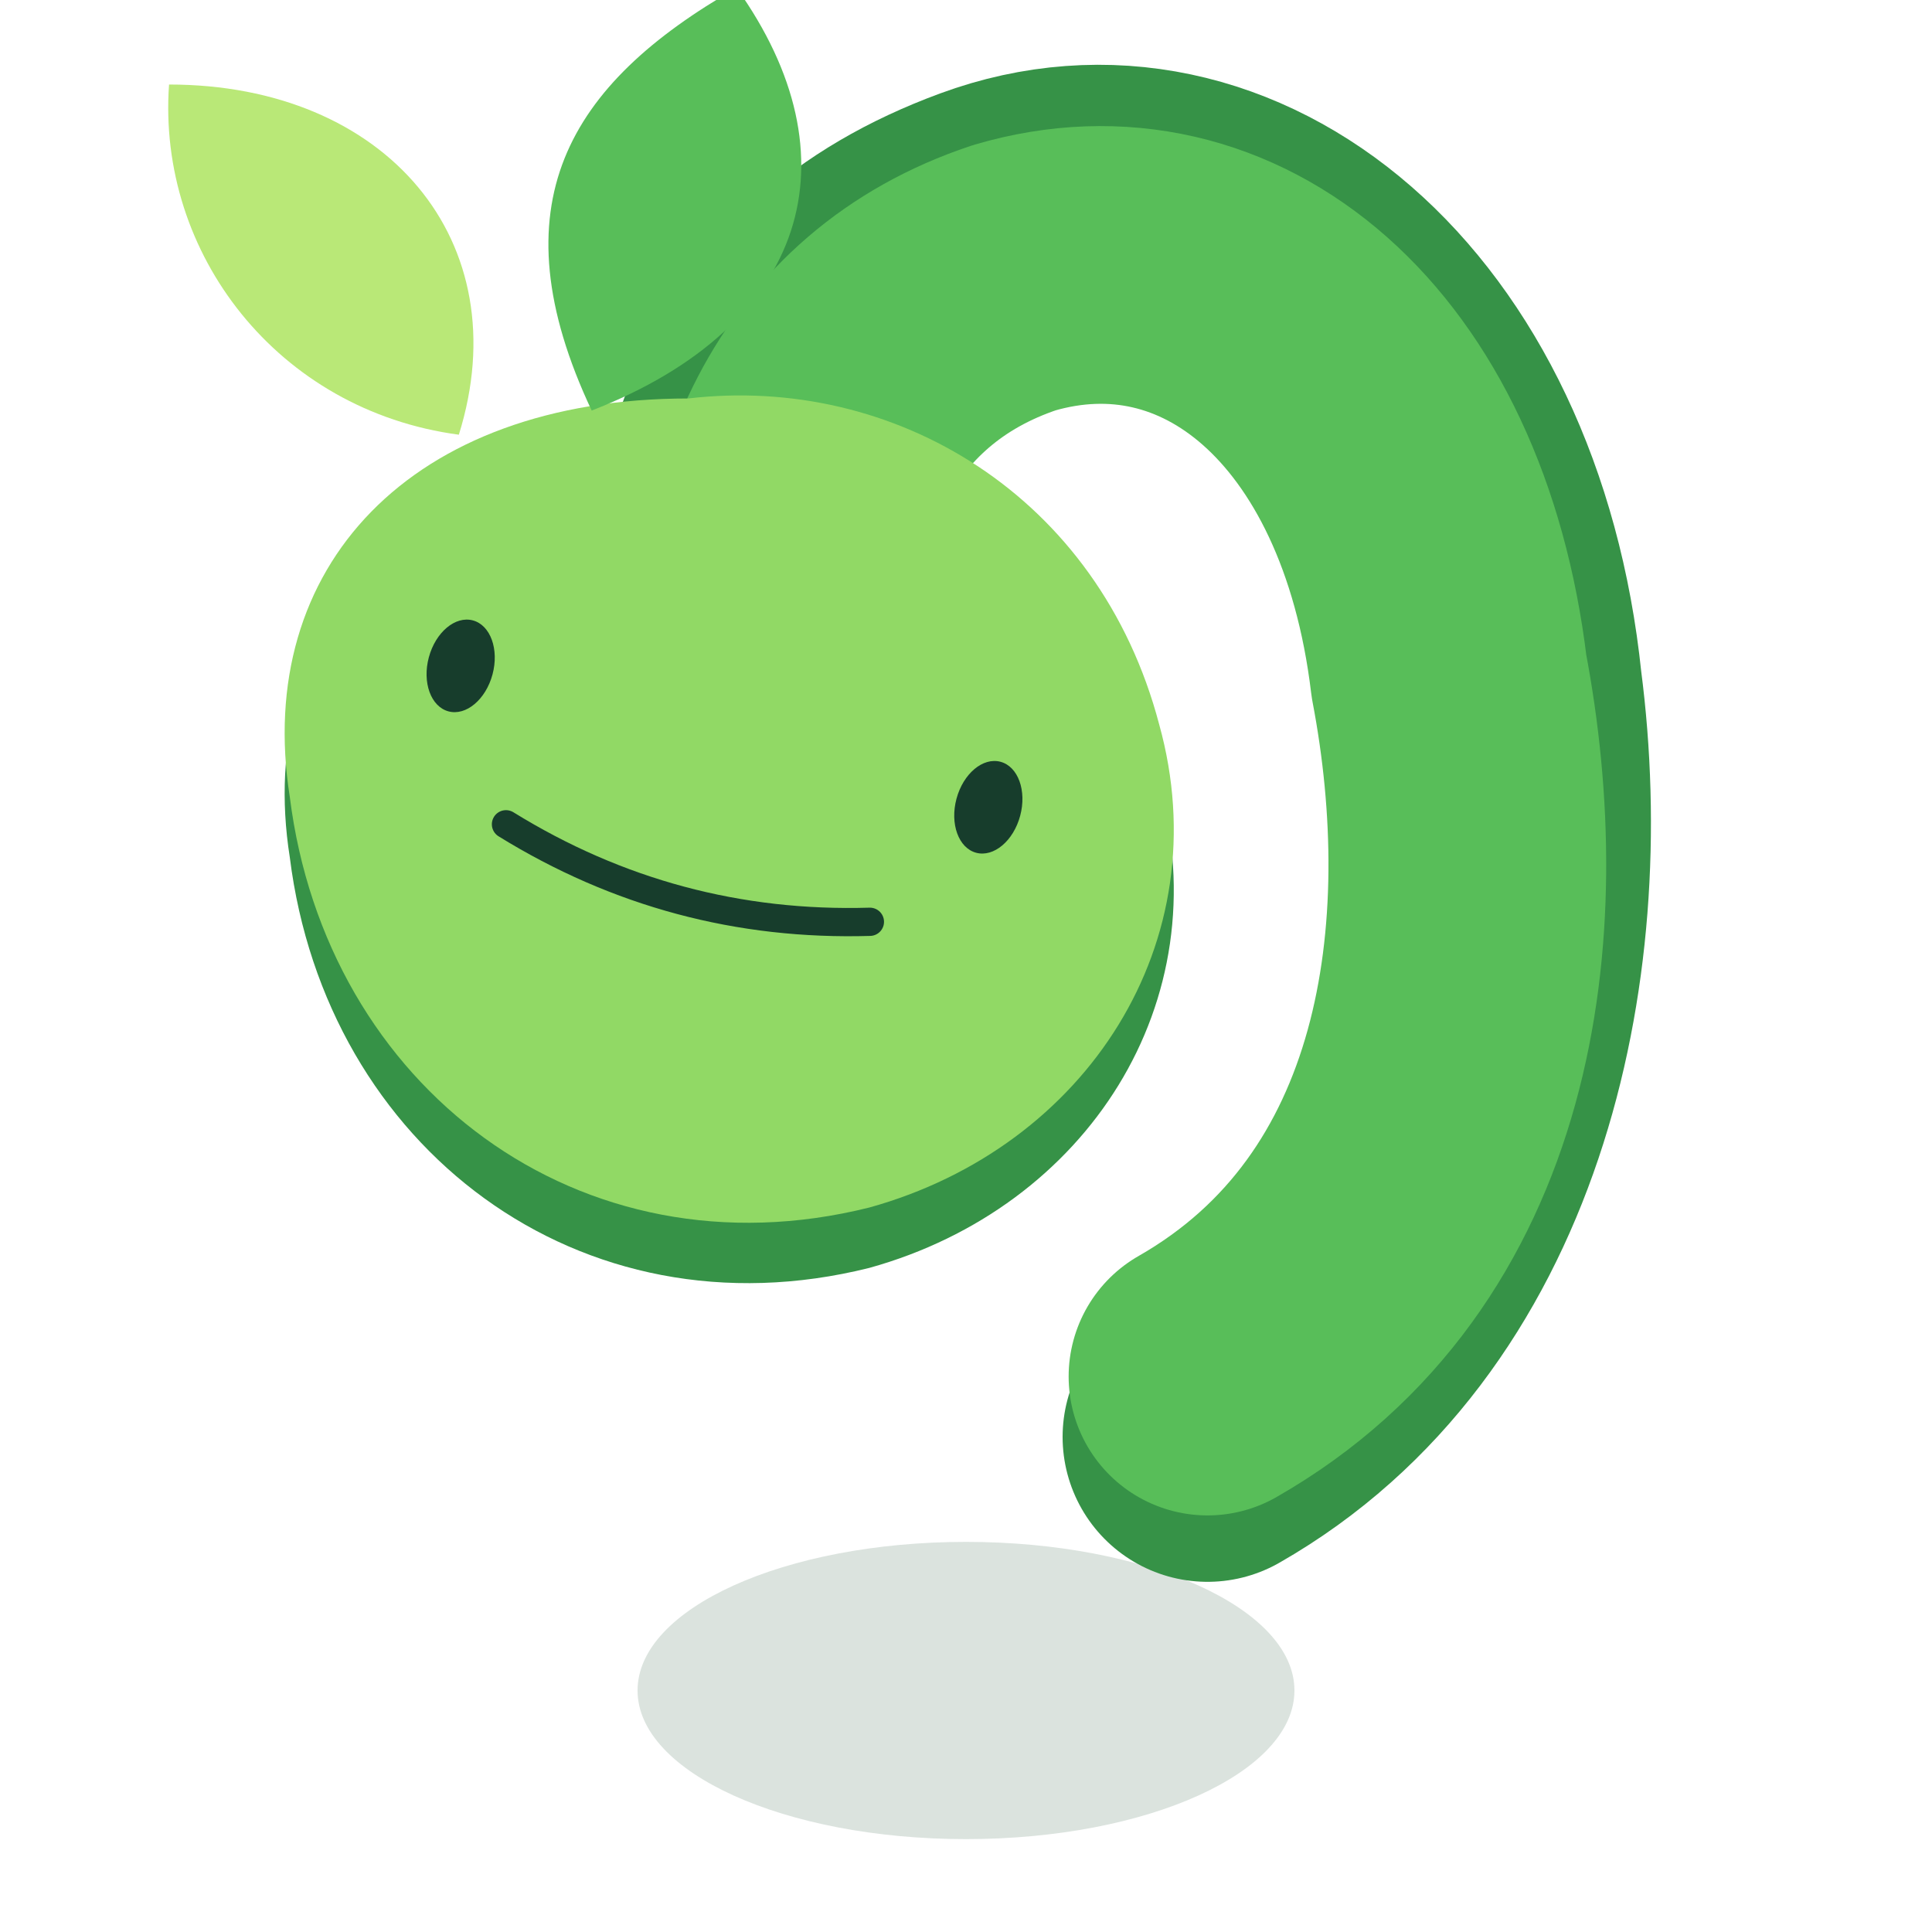
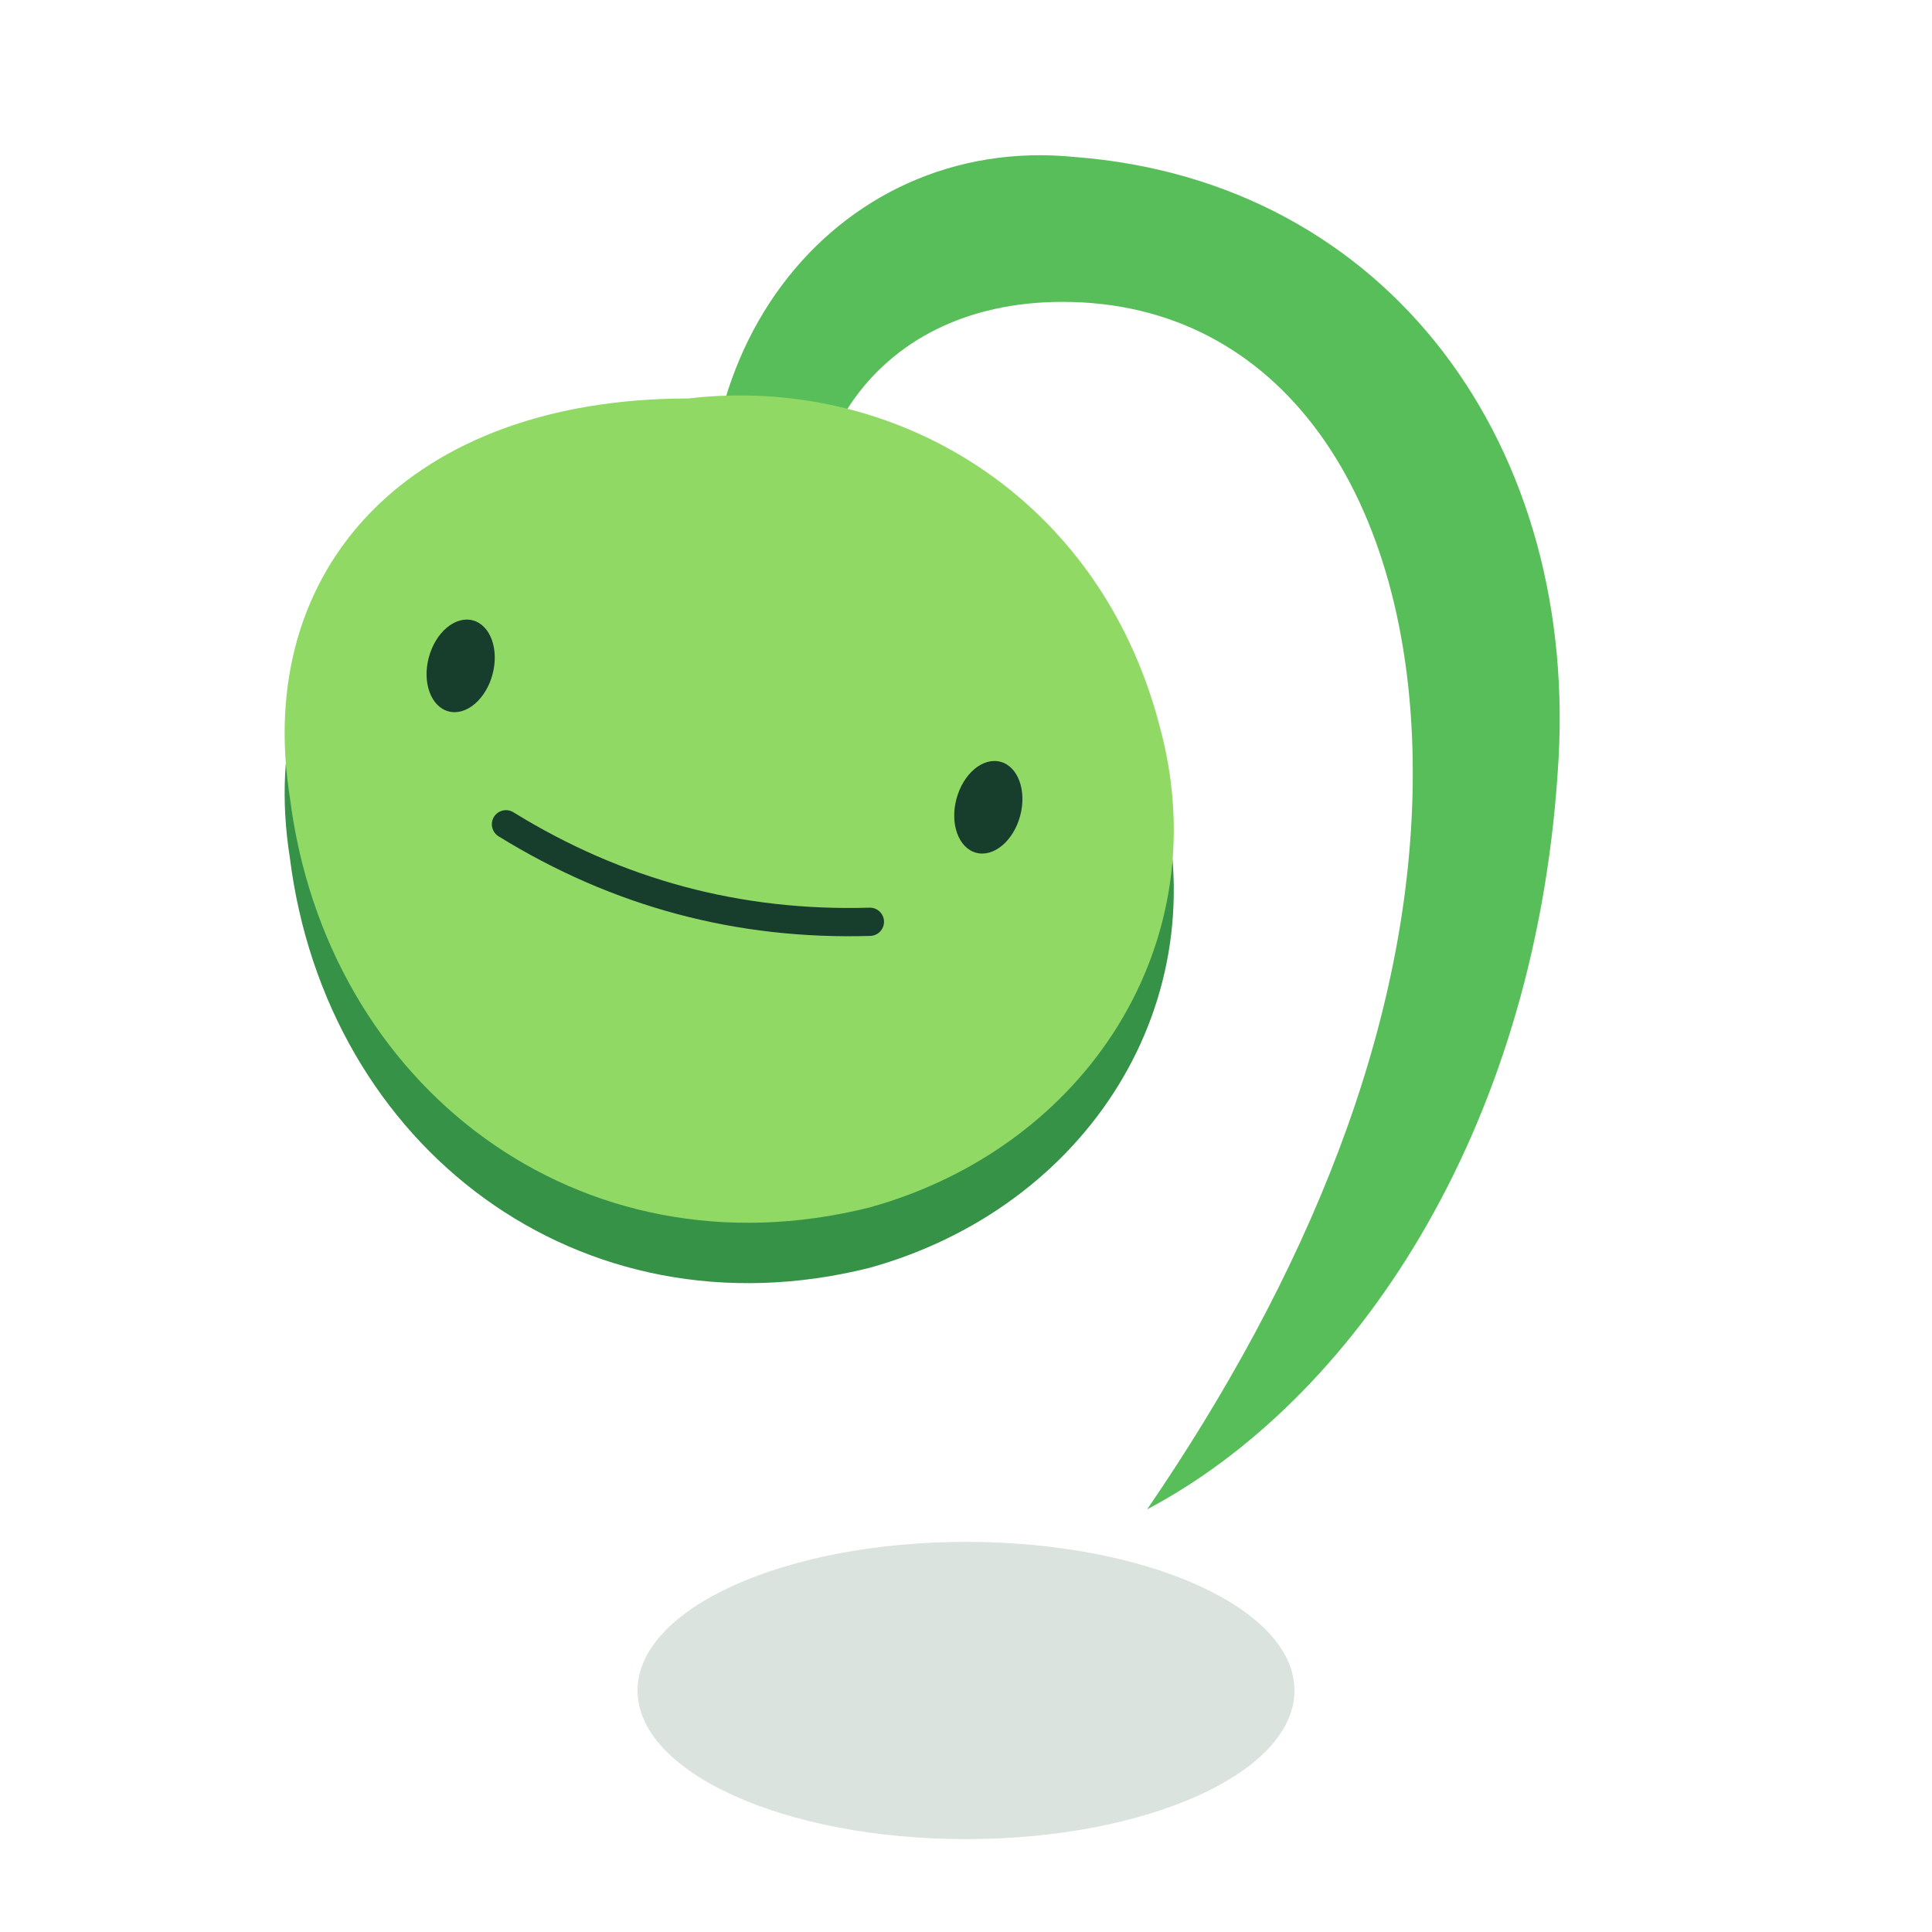
<svg xmlns="http://www.w3.org/2000/svg" viewBox="0 0 160 160" role="img" aria-label="2 · Brote en gancho">
  <ellipse cx="80" cy="140" rx="27.2" ry="12.308" fill="#1E4C2E" fill-opacity=".16" />
  <g transform="translate(0 -9)">
-     <path d="M100 128C121 116 127 89 124 66c-3-29-23-45-42-38-19 7-22 22-22 40" fill="none" stroke="#369247" stroke-width="24" stroke-linecap="round" stroke-linejoin="round" />
-     <path d="M100 123C121 111 124 86 120 65c-3-25-19-38-36-33-15 5-21 19-20 36" fill="none" stroke="#58BE59" stroke-width="23" stroke-linecap="round" stroke-linejoin="round" />
+     <path d="M60 62C54 39 69 20 89 22c26 2 42 24 40 51-2 30-17 52-34 61 13-19 22-40 22-61 0-23-11-39-29-39-16 0-24 13-20 28Z" fill="#58BE59" />
    <g transform="translate(0 5)">
      <path d="M57 42C34 42 21 56 24 75c3 24 24 40 48 34 18-5 29-22 24-40-5-19-22-29-39-27Z" fill="#369247" />
    </g>
    <path d="M57 42C34 42 21 56 24 75c3 24 24 40 48 34 18-5 29-22 24-40-5-19-22-29-39-27Z" fill="#91D965" />
-     <path d="M38 45C23 43 13 30 14 16c18 0 29 13 24 29Z" fill="#B9E877" />
-     <path d="M49 43C41 26 47 16 61 8c10 14 6 28-12 35Z" fill="#58BE59" />
    <g class="mascot-face-placement" transform="translate(60 70) rotate(15) scale(0.78) translate(-82 -104)" fill="#173D2C">
      <g class="mascot-eye mascot-eye--left" transform="translate(53 104)">
        <g class="mascot-eye-expression">
          <ellipse cx="0" cy="0" rx="3.5" ry="5" />
        </g>
      </g>
      <g class="mascot-eye mascot-eye--right" transform="translate(111 104)">
        <g class="mascot-eye-expression">
          <ellipse cx="0" cy="0" rx="3.5" ry="5" />
        </g>
      </g>
      <g class="mascot-mouth">
        <path d="M62 119q20 6 40 0" stroke="#173D2C" stroke-width="3" stroke-linecap="round" fill="none" />
      </g>
    </g>
  </g>
</svg>
